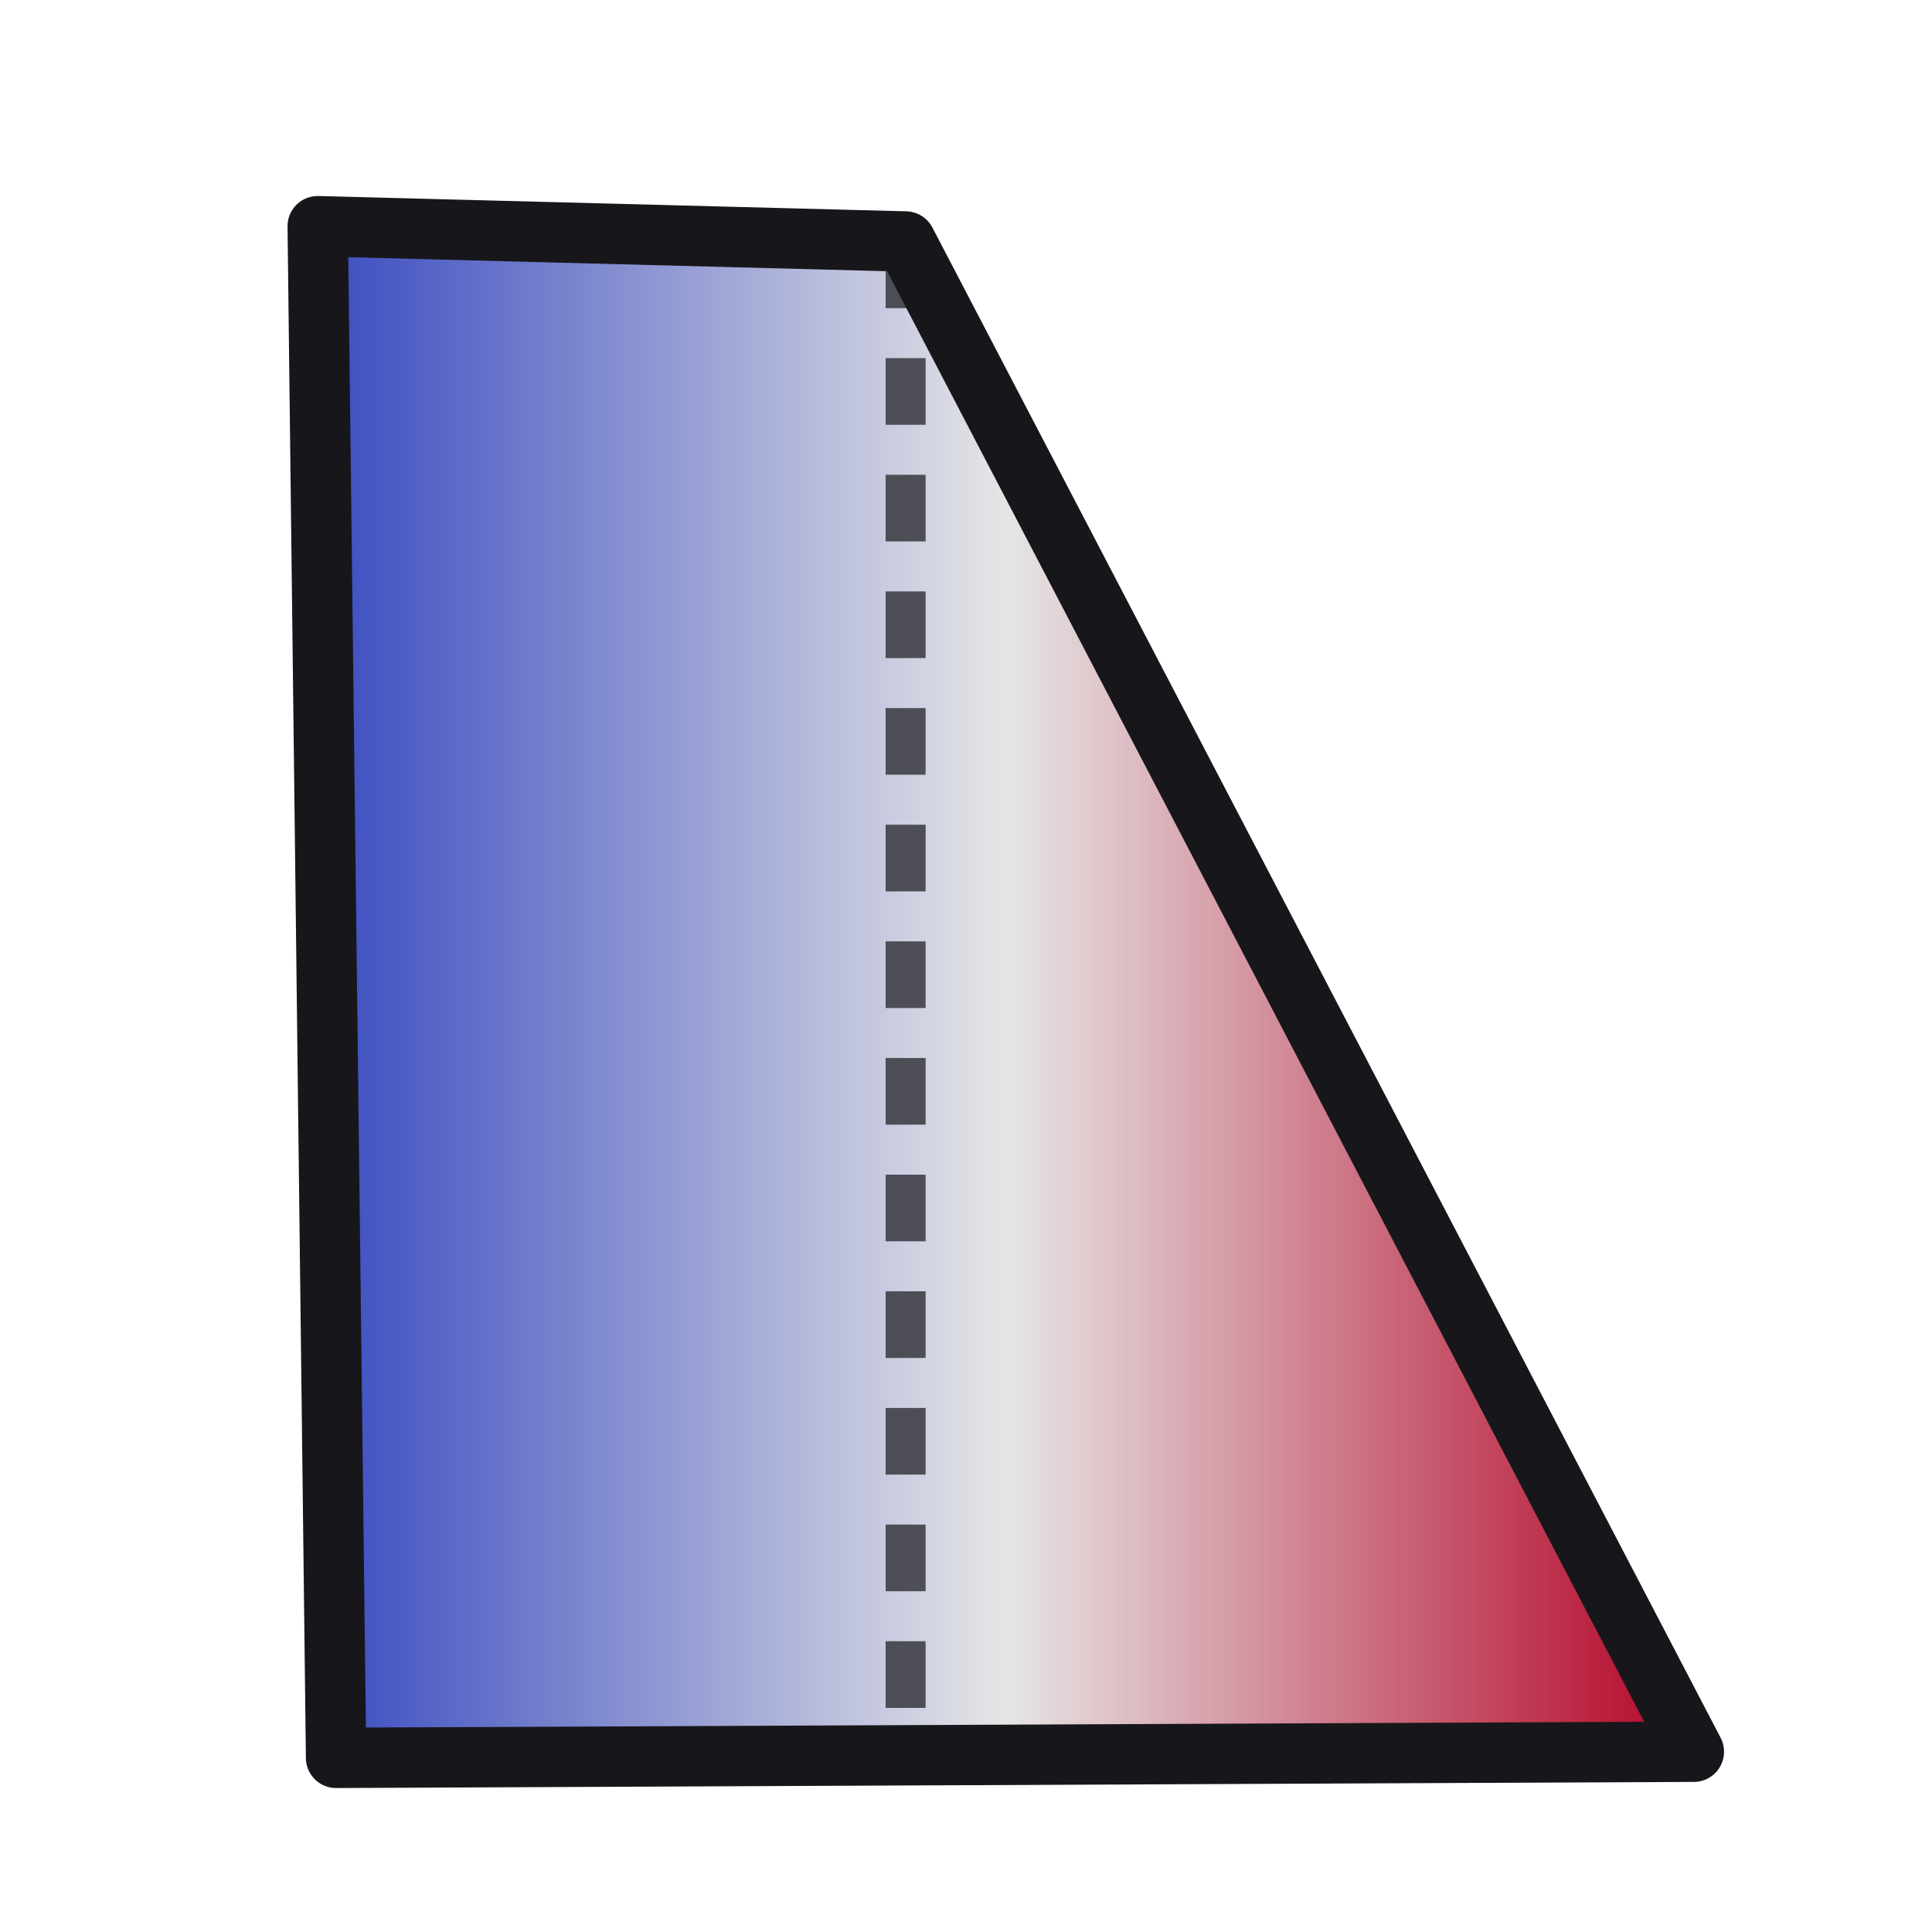
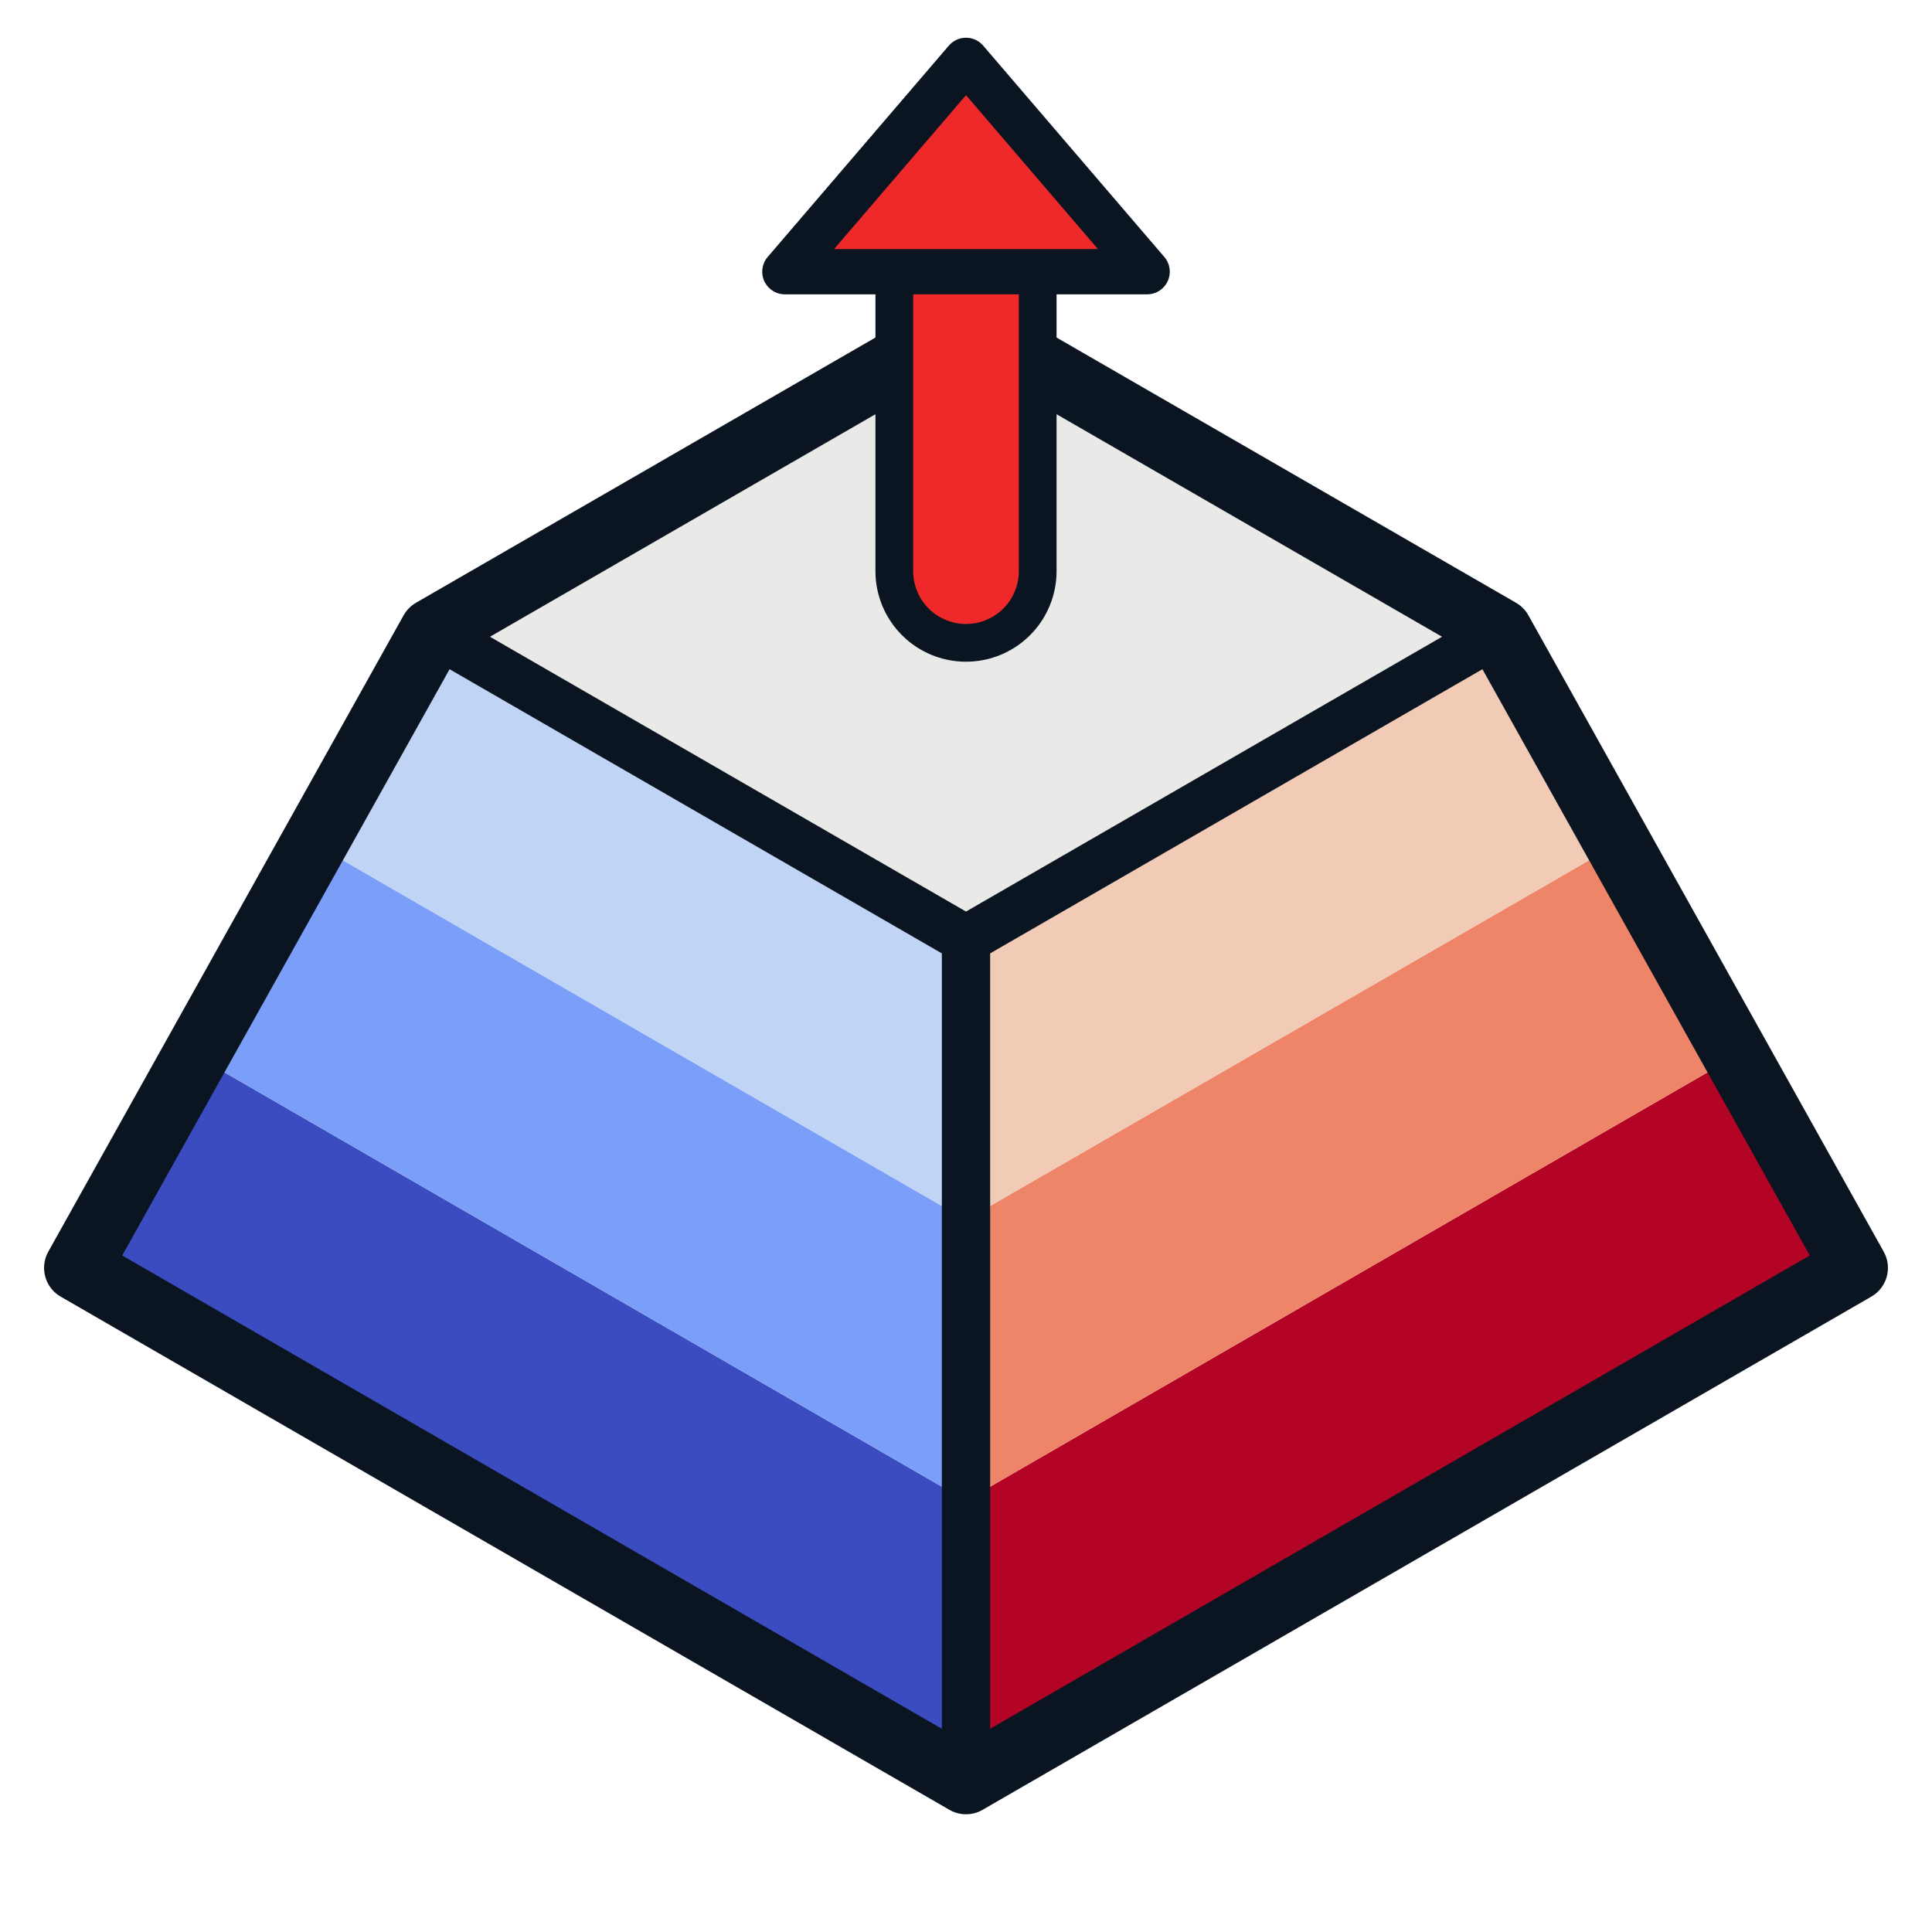
- <svg xmlns="http://www.w3.org/2000/svg" width="64" height="64" viewBox="0 0 64 64" version="1.1" id="svg5">
-   <defs id="defs3">
-     <linearGradient id="drfGrad" x1="0" y1="0" x2="1" y2="0">
-       <stop offset="0" stop-color="#3b4cc0" id="stop1" />
-       <stop offset="0.5" stop-color="#e6e6e6" id="stop2" />
-       <stop offset="1" stop-color="#b40426" id="stop3" />
-     </linearGradient>
-   </defs>
-   <path d="M 10.525,7.493 30,8 56.111,58.028 11.133,58.231 Z" fill="url(#drfGrad)" stroke="#17171b" stroke-width="3" stroke-linejoin="round" id="path3" style="stroke-width:2;stroke-dasharray:none" />
-   <line x1="30" y1="8" x2="30" y2="57.857" stroke="#17171b" stroke-width="2.4" stroke-dasharray="4 3" opacity="0.7" id="line3" style="stroke-width:1.325;stroke-dasharray:2.208, 1.656;stroke-dashoffset:0" />
+ <svg xmlns="http://www.w3.org/2000/svg" width="64" height="64" viewBox="0 0 64 64">
+   <polygon points="2.56,42.00 32.00,59.00 32.00,49.71 6.48,34.97" fill="#3b4cc0" />
+   <polygon points="6.48,34.97 32.00,49.71 32.00,40.41 10.41,27.95" fill="#7b9ff9" />
+   <polygon points="10.41,27.95 32.00,40.41 32.00,31.12 14.33,20.92" fill="#c0d4f5" />
+   <polygon points="32.00,59.00 61.44,42.00 57.52,34.97 32.00,49.71" fill="#b40426" />
+   <polygon points="32.00,49.71 57.52,34.97 53.59,27.95 32.00,40.41" fill="#ee8468" />
+   <polygon points="32.00,40.41 53.59,27.95 49.67,20.92 32.00,31.12" fill="#f2cbb7" />
+   <polygon points="32.00,10.72 49.67,20.92 32.00,31.12 14.33,20.92" fill="#e9e9e7" />
+   <polygon points="2.56,42.00 32.00,59.00 61.44,42.00 49.67,20.92 32.00,10.72 14.33,20.92" fill="none" stroke="#0b1521" stroke-width="2.2" stroke-linejoin="round" />
+   <polyline points="14.33,20.92 32.00,31.12 49.67,20.92" fill="none" stroke="#0b1521" stroke-width="1.6" stroke-linejoin="round" />
+   <line x1="32.00" y1="31.12" x2="32.00" y2="59.00" stroke="#0b1521" stroke-width="1.6" />
+   <path d="M32.0,18.92 V7" stroke="#0b1521" stroke-width="6.0" stroke-linecap="round" />
+   <path d="M32.0,18.92 V7" stroke="#ef2929" stroke-width="3.5" stroke-linecap="round" />
+   <polygon points="32.00,2.00 38.00,9.00 26.00,9.00" fill="#ef2929" stroke="#0b1521" stroke-width="1.5" stroke-linejoin="round" />
</svg>
